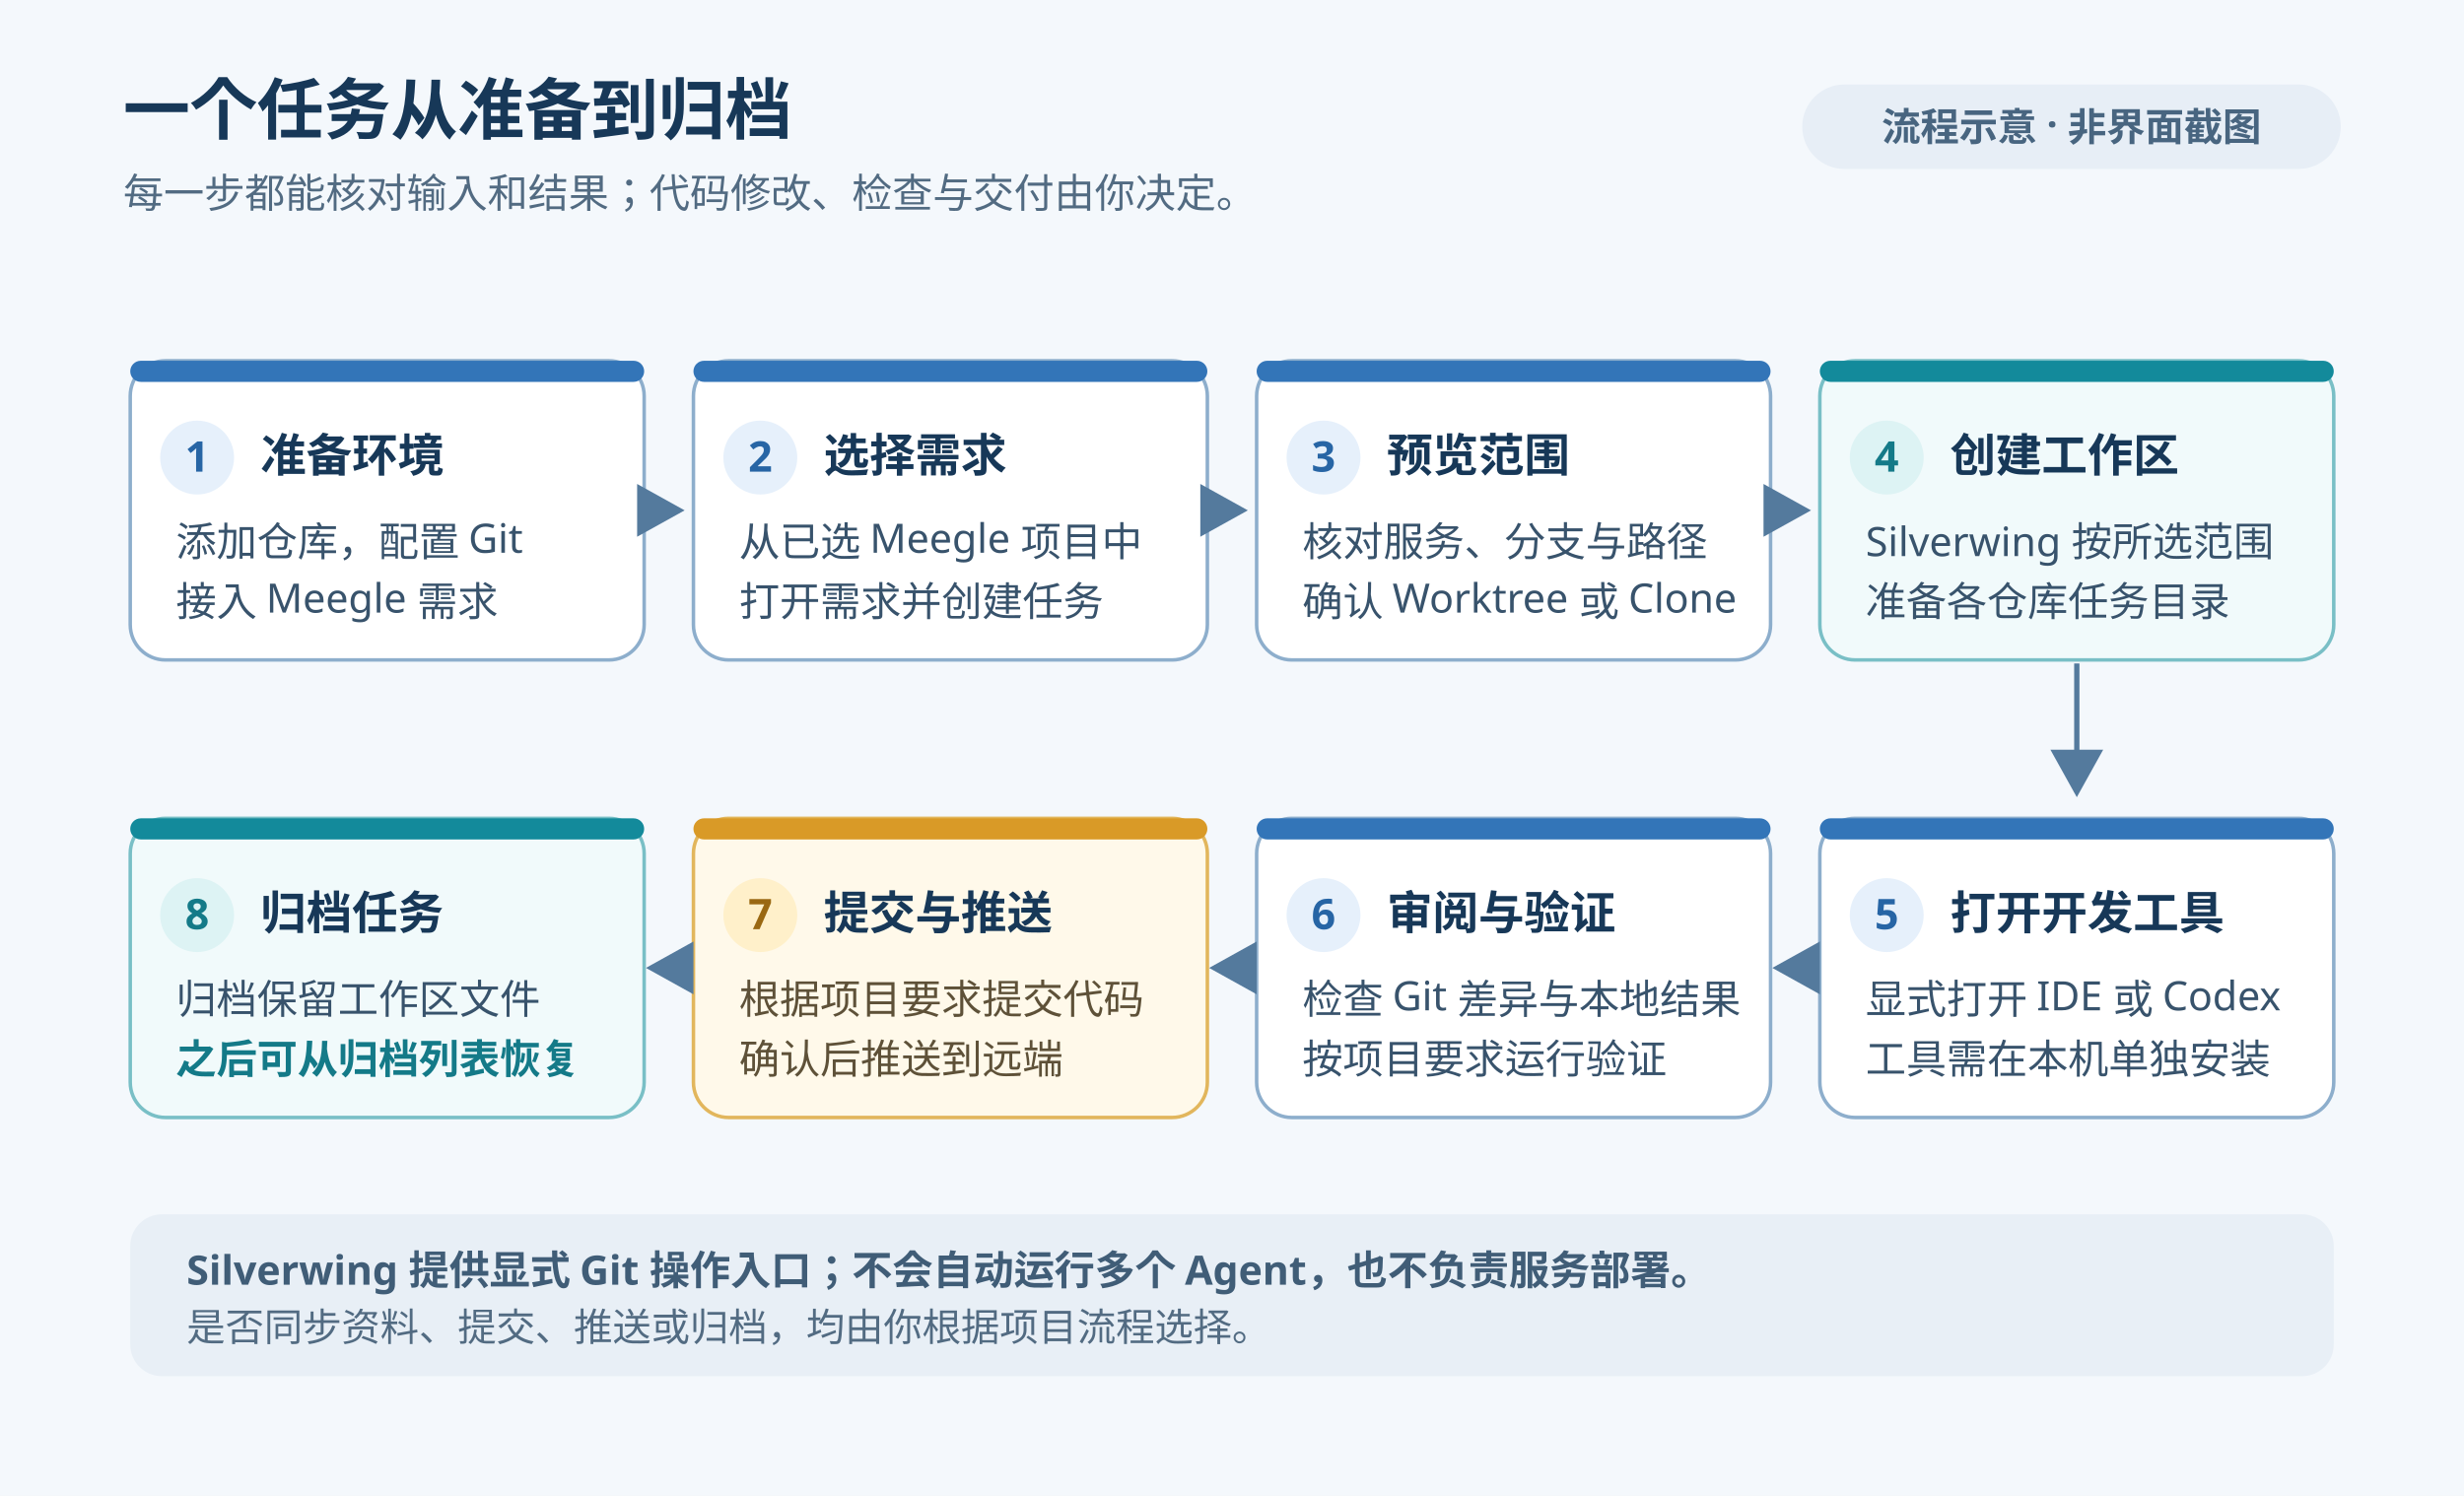
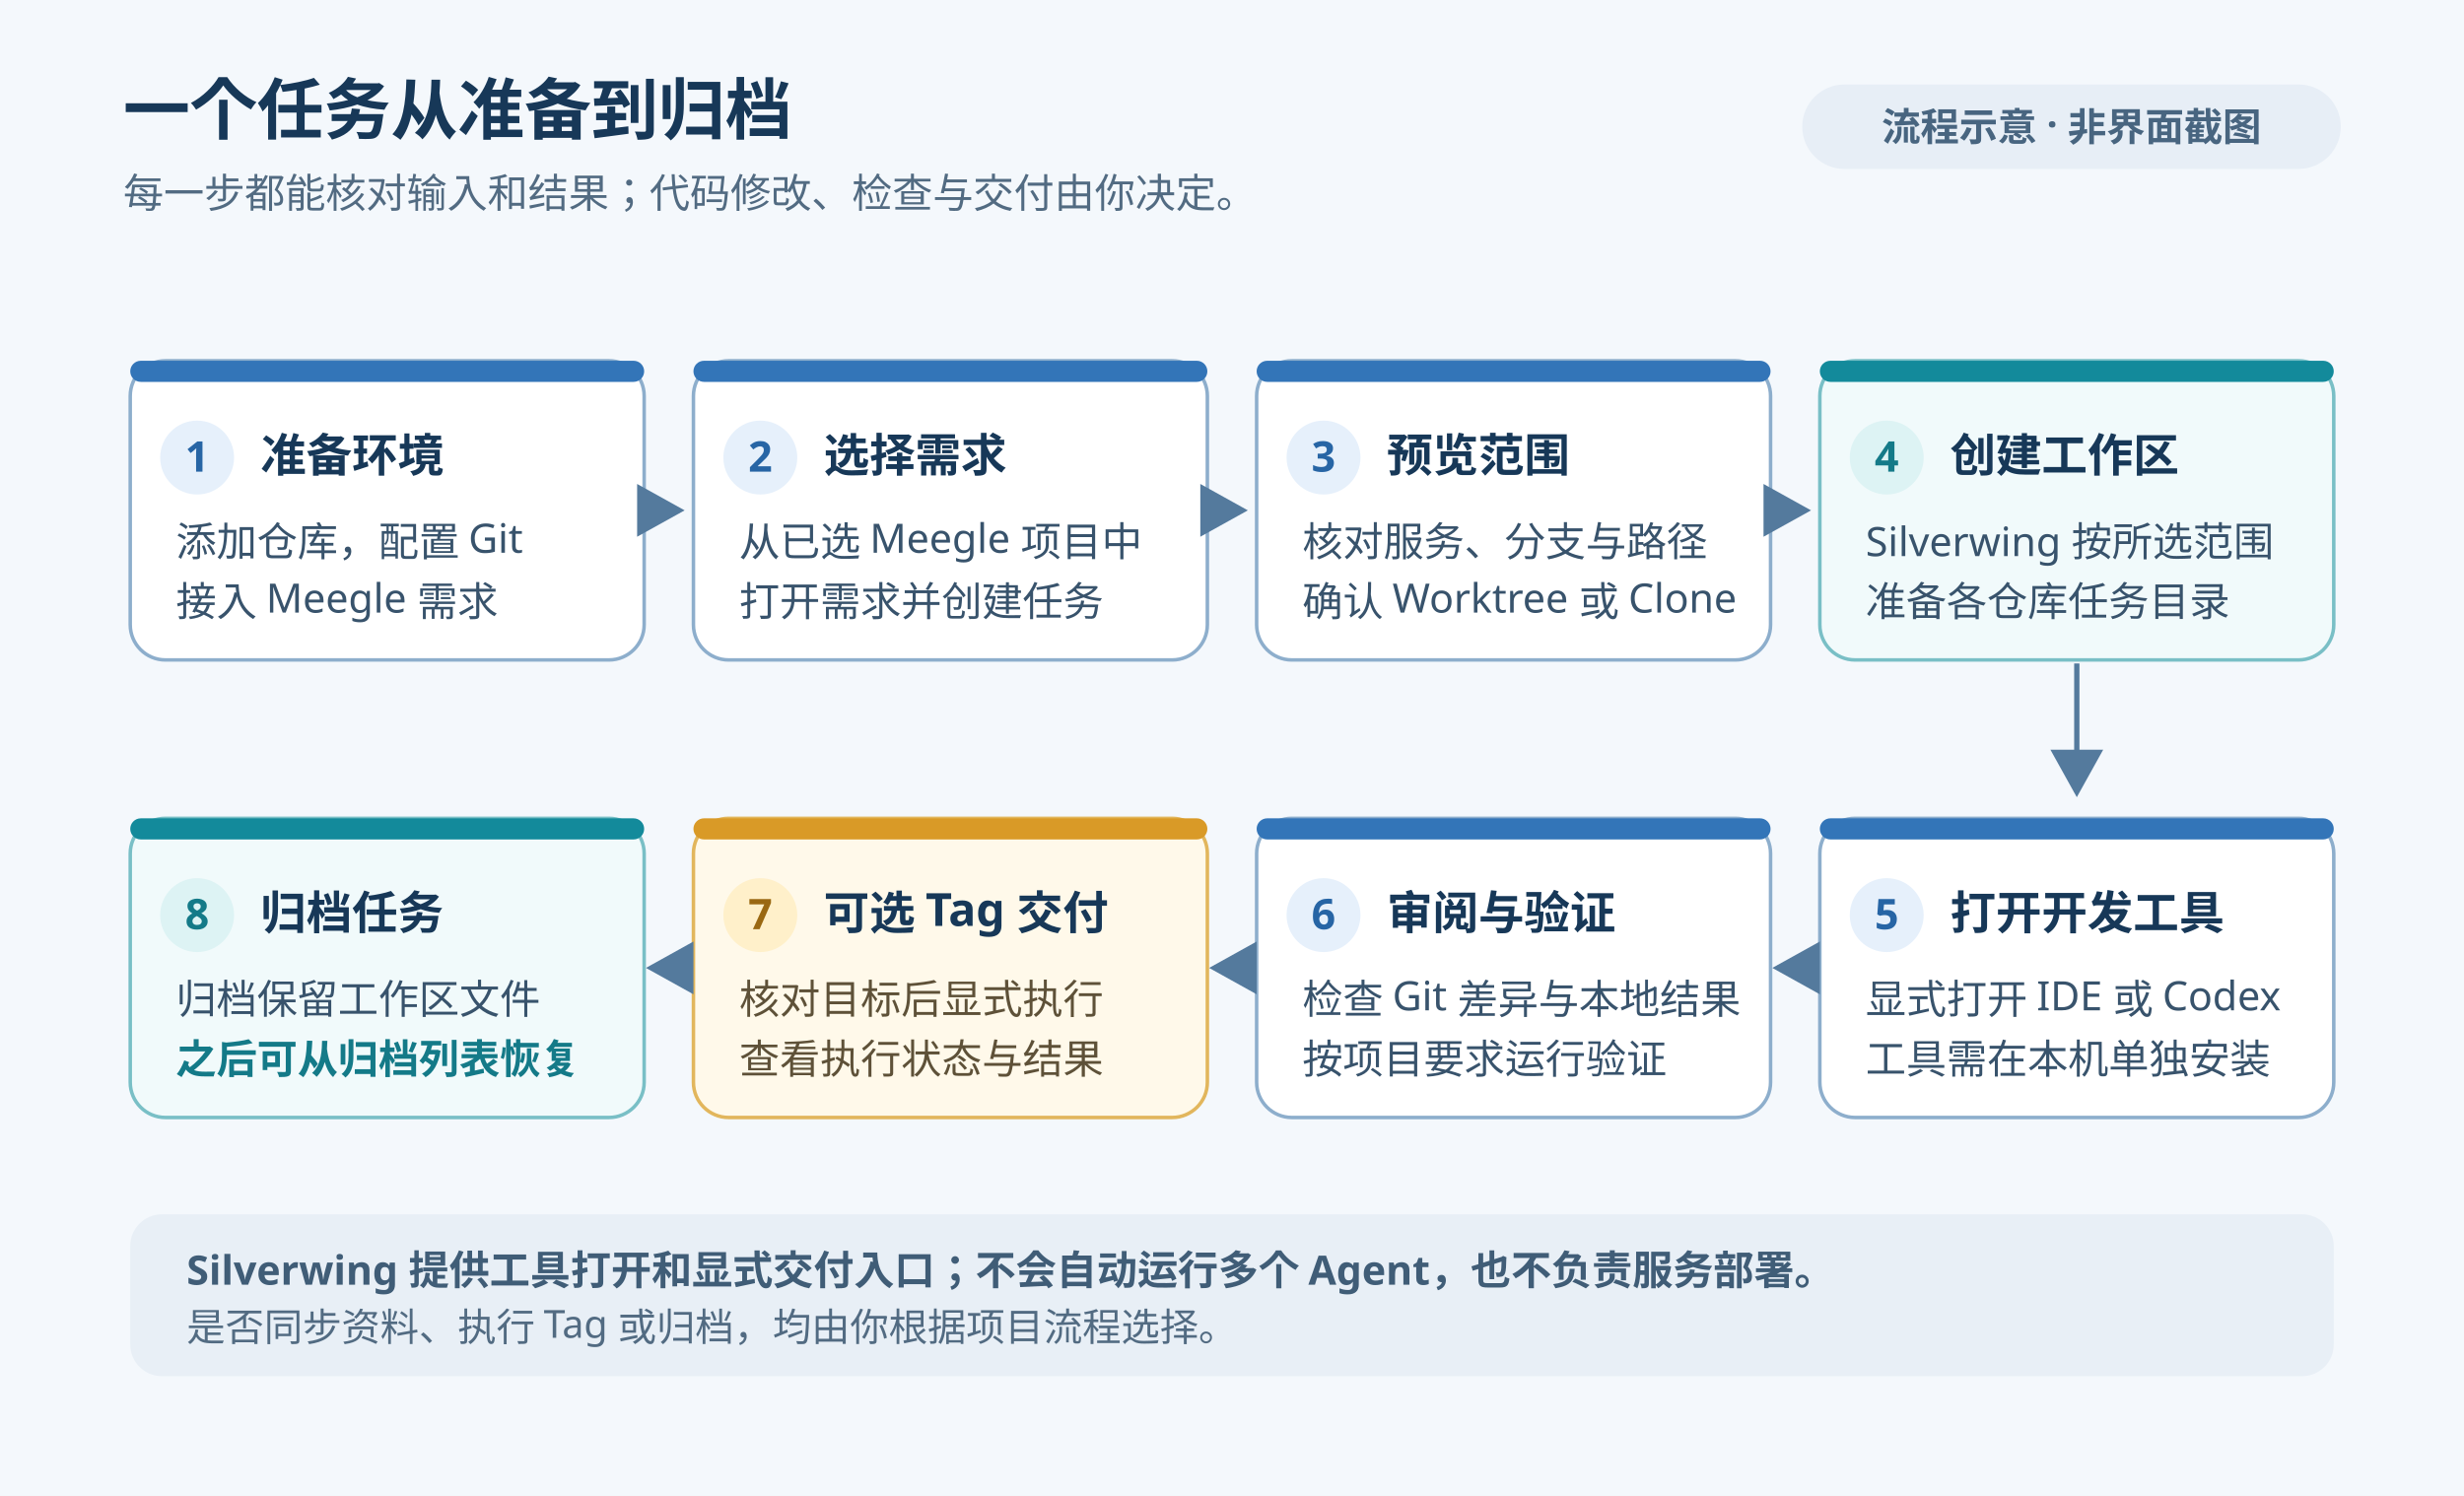
<svg xmlns="http://www.w3.org/2000/svg" viewBox="0 0 1400 850" role="img" aria-labelledby="title desc">
  <defs>
    <marker id="arrow" markerWidth="12" markerHeight="12" refX="9" refY="6" orient="auto">
      <path d="M1 1 L10 6 L1 11 Z" fill="#547A9D" />
    </marker>
  </defs>
  <rect width="1400" height="850" fill="#F4F8FC" />
  <text x="70" y="76" fill="#173858" font-size="38" font-weight="700" font-family="Segoe UI, Microsoft YaHei, sans-serif">一个任务从准备到归档</text>
  <text x="70" y="118" fill="#526B82" font-size="23" font-family="Segoe UI, Microsoft YaHei, sans-serif">每一步都能核对输入和结果；代码修改、检查与交付由你决定。</text>
  <rect x="1024" y="48" width="306" height="48" rx="24" fill="#E7EEF6" />
  <text x="1177" y="80" text-anchor="middle" fill="#486580" font-size="22" font-weight="600" font-family="Segoe UI, Microsoft YaHei, sans-serif">流程示意 · 非界面截图</text>
  <rect x="74" y="205" width="292" height="170" rx="20" fill="#FFFFFF" stroke="#8DAECC" stroke-width="2" />
  <rect x="74" y="205" width="292" height="12" rx="6" fill="#3375B8" />
  <circle cx="112" cy="260" r="21" fill="#E6F0FB" />
  <text x="112" y="268" text-anchor="middle" fill="#2765A5" font-size="24" font-weight="700" font-family="Segoe UI, Microsoft YaHei, sans-serif">1</text>
  <text x="148" y="268" fill="#173858" font-size="26" font-weight="700" font-family="Segoe UI, Microsoft YaHei, sans-serif">准备环境</text>
  <text x="100" y="316" fill="#38536C" font-size="23" font-family="Segoe UI, Microsoft YaHei, sans-serif">添加仓库，配置 Git</text>
  <text x="100" y="350" fill="#38536C" font-size="23" font-family="Segoe UI, Microsoft YaHei, sans-serif">接入 Meegle 需求</text>
  <path d="M370 290 H386" fill="none" stroke="#547A9D" stroke-width="3" marker-end="url(#arrow)" />
  <rect x="394" y="205" width="292" height="170" rx="20" fill="#FFFFFF" stroke="#8DAECC" stroke-width="2" />
  <rect x="394" y="205" width="292" height="12" rx="6" fill="#3375B8" />
  <circle cx="432" cy="260" r="21" fill="#E6F0FB" />
  <text x="432" y="268" text-anchor="middle" fill="#2765A5" font-size="24" font-weight="700" font-family="Segoe UI, Microsoft YaHei, sans-serif">2</text>
  <text x="468" y="268" fill="#173858" font-size="26" font-weight="700" font-family="Segoe UI, Microsoft YaHei, sans-serif">选择需求</text>
  <text x="420" y="316" fill="#38536C" font-size="23" font-family="Segoe UI, Microsoft YaHei, sans-serif">从已选 Meegle 项目中</text>
  <text x="420" y="350" fill="#38536C" font-size="23" font-family="Segoe UI, Microsoft YaHei, sans-serif">打开需求并创建任务</text>
  <path d="M690 290 H706" fill="none" stroke="#547A9D" stroke-width="3" marker-end="url(#arrow)" />
  <rect x="714" y="205" width="292" height="170" rx="20" fill="#FFFFFF" stroke="#8DAECC" stroke-width="2" />
  <rect x="714" y="205" width="292" height="12" rx="6" fill="#3375B8" />
  <circle cx="752" cy="260" r="21" fill="#E6F0FB" />
  <text x="752" y="268" text-anchor="middle" fill="#2765A5" font-size="24" font-weight="700" font-family="Segoe UI, Microsoft YaHei, sans-serif">3</text>
  <text x="788" y="268" fill="#173858" font-size="26" font-weight="700" font-family="Segoe UI, Microsoft YaHei, sans-serif">预览范围</text>
  <text x="740" y="316" fill="#38536C" font-size="23" font-family="Segoe UI, Microsoft YaHei, sans-serif">核对服务、分支与路径</text>
  <text x="740" y="350" fill="#38536C" font-size="23" font-family="Segoe UI, Microsoft YaHei, sans-serif">确认 Worktree 或 Clone</text>
  <path d="M1010 290 H1026" fill="none" stroke="#547A9D" stroke-width="3" marker-end="url(#arrow)" />
  <rect x="1034" y="205" width="292" height="170" rx="20" fill="#F1FAFB" stroke="#79BFC6" stroke-width="2" />
  <rect x="1034" y="205" width="292" height="12" rx="6" fill="#138A9B" />
  <circle cx="1072" cy="260" r="21" fill="#DDF3F4" />
  <text x="1072" y="268" text-anchor="middle" fill="#147A88" font-size="24" font-weight="700" font-family="Segoe UI, Microsoft YaHei, sans-serif">4</text>
  <text x="1108" y="268" fill="#173858" font-size="26" font-weight="700" font-family="Segoe UI, Microsoft YaHei, sans-serif">创建工作区</text>
  <text x="1060" y="316" fill="#38536C" font-size="23" font-family="Segoe UI, Microsoft YaHei, sans-serif">Silverwing 按所选范围</text>
  <text x="1060" y="350" fill="#38536C" font-size="23" font-family="Segoe UI, Microsoft YaHei, sans-serif">准备各仓库任务目录</text>
  <path d="M1180 377 V450" fill="none" stroke="#547A9D" stroke-width="3" marker-end="url(#arrow)" />
  <rect x="1034" y="465" width="292" height="170" rx="20" fill="#FFFFFF" stroke="#8DAECC" stroke-width="2" />
  <rect x="1034" y="465" width="292" height="12" rx="6" fill="#3375B8" />
  <circle cx="1072" cy="520" r="21" fill="#E6F0FB" />
  <text x="1072" y="528" text-anchor="middle" fill="#2765A5" font-size="24" font-weight="700" font-family="Segoe UI, Microsoft YaHei, sans-serif">5</text>
  <text x="1108" y="528" fill="#173858" font-size="26" font-weight="700" font-family="Segoe UI, Microsoft YaHei, sans-serif">打开开发工具</text>
  <text x="1060" y="576" fill="#38536C" font-size="23" font-family="Segoe UI, Microsoft YaHei, sans-serif">显式打开 IDE 或 Codex</text>
  <text x="1060" y="610" fill="#38536C" font-size="23" font-family="Segoe UI, Microsoft YaHei, sans-serif">工具需在本机单独安装</text>
  <path d="M1030 550 H1010" fill="none" stroke="#547A9D" stroke-width="3" marker-end="url(#arrow)" />
  <rect x="714" y="465" width="292" height="170" rx="20" fill="#FFFFFF" stroke="#8DAECC" stroke-width="2" />
  <rect x="714" y="465" width="292" height="12" rx="6" fill="#3375B8" />
  <circle cx="752" cy="520" r="21" fill="#E6F0FB" />
  <text x="752" y="528" text-anchor="middle" fill="#2765A5" font-size="24" font-weight="700" font-family="Segoe UI, Microsoft YaHei, sans-serif">6</text>
  <text x="788" y="528" fill="#173858" font-size="26" font-weight="700" font-family="Segoe UI, Microsoft YaHei, sans-serif">审阅与验证</text>
  <text x="740" y="576" fill="#38536C" font-size="23" font-family="Segoe UI, Microsoft YaHei, sans-serif">检查 Git 差异与本地结果</text>
  <text x="740" y="610" fill="#38536C" font-size="23" font-family="Segoe UI, Microsoft YaHei, sans-serif">按项目要求运行验证</text>
  <path d="M710 550 H690" fill="none" stroke="#547A9D" stroke-width="3" marker-end="url(#arrow)" />
  <rect x="394" y="465" width="292" height="170" rx="20" fill="#FFF9EA" stroke="#E2B65C" stroke-width="2" />
  <rect x="394" y="465" width="292" height="12" rx="6" fill="#D99A27" />
  <circle cx="432" cy="520" r="21" fill="#FFF0CA" />
  <text x="432" y="528" text-anchor="middle" fill="#9A6812" font-size="24" font-weight="700" font-family="Segoe UI, Microsoft YaHei, sans-serif">7</text>
-   <text x="468" y="528" fill="#173858" font-size="26" font-weight="700" font-family="Segoe UI, Microsoft YaHei, sans-serif">提交与推送</text>
-   <text x="420" y="576" fill="#5E5138" font-size="23" font-family="Segoe UI, Microsoft YaHei, sans-serif">根据项目要求提交代码</text>
-   <text x="420" y="610" fill="#5E5138" font-size="23" font-family="Segoe UI, Microsoft YaHei, sans-serif">确认后推送到远端</text>
+   <text x="468" y="528" fill="#173858" font-size="26" font-weight="700" font-family="Segoe UI, Microsoft YaHei, sans-serif">可选 Tag 交付</text>
+   <text x="420" y="576" fill="#5E5138" font-size="23" font-family="Segoe UI, Microsoft YaHei, sans-serif">核对目标后显式执行</text>
+   <text x="420" y="610" fill="#5E5138" font-size="23" font-family="Segoe UI, Microsoft YaHei, sans-serif">查看执行状态与结果</text>
  <path d="M390 550 H370" fill="none" stroke="#547A9D" stroke-width="3" marker-end="url(#arrow)" />
  <rect x="74" y="465" width="292" height="170" rx="20" fill="#F1FAFB" stroke="#79BFC6" stroke-width="2" />
  <rect x="74" y="465" width="292" height="12" rx="6" fill="#138A9B" />
  <circle cx="112" cy="520" r="21" fill="#DDF3F4" />
  <text x="112" y="528" text-anchor="middle" fill="#147A88" font-size="24" font-weight="700" font-family="Segoe UI, Microsoft YaHei, sans-serif">8</text>
  <text x="148" y="528" fill="#173858" font-size="26" font-weight="700" font-family="Segoe UI, Microsoft YaHei, sans-serif">归档任务</text>
  <text x="100" y="576" fill="#38536C" font-size="23" font-family="Segoe UI, Microsoft YaHei, sans-serif">归档保留工作区文件</text>
  <text x="100" y="610" fill="#147A88" font-size="23" font-weight="600" font-family="Segoe UI, Microsoft YaHei, sans-serif">之后可从归档列表恢复</text>
  <rect x="74" y="690" width="1252" height="92" rx="18" fill="#E8EFF6" />
-   <text x="106" y="730" fill="#405D77" font-size="23" font-weight="600" font-family="Segoe UI, Microsoft YaHei, sans-serif">Silverwing 提供显式 Git 操作入口；不会自动运行多个 Agent，也不负责服务部署。</text>
-   <text x="106" y="762" fill="#526B82" font-size="22" font-family="Segoe UI, Microsoft YaHei, sans-serif">是否同步资料、提交、推送或归档，均由你根据项目流程选择。</text>
+   <text x="106" y="730" fill="#405D77" font-size="23" font-weight="600" font-family="Segoe UI, Microsoft YaHei, sans-serif">Silverwing 提供工具打开和显式交付入口；不会自动运行多个 Agent，也不负责服务部署。</text>
+   <text x="106" y="762" fill="#526B82" font-size="22" font-family="Segoe UI, Microsoft YaHei, sans-serif">是否同步资料、执行 Tag 或归档，均由你根据项目流程选择。</text>
</svg>
